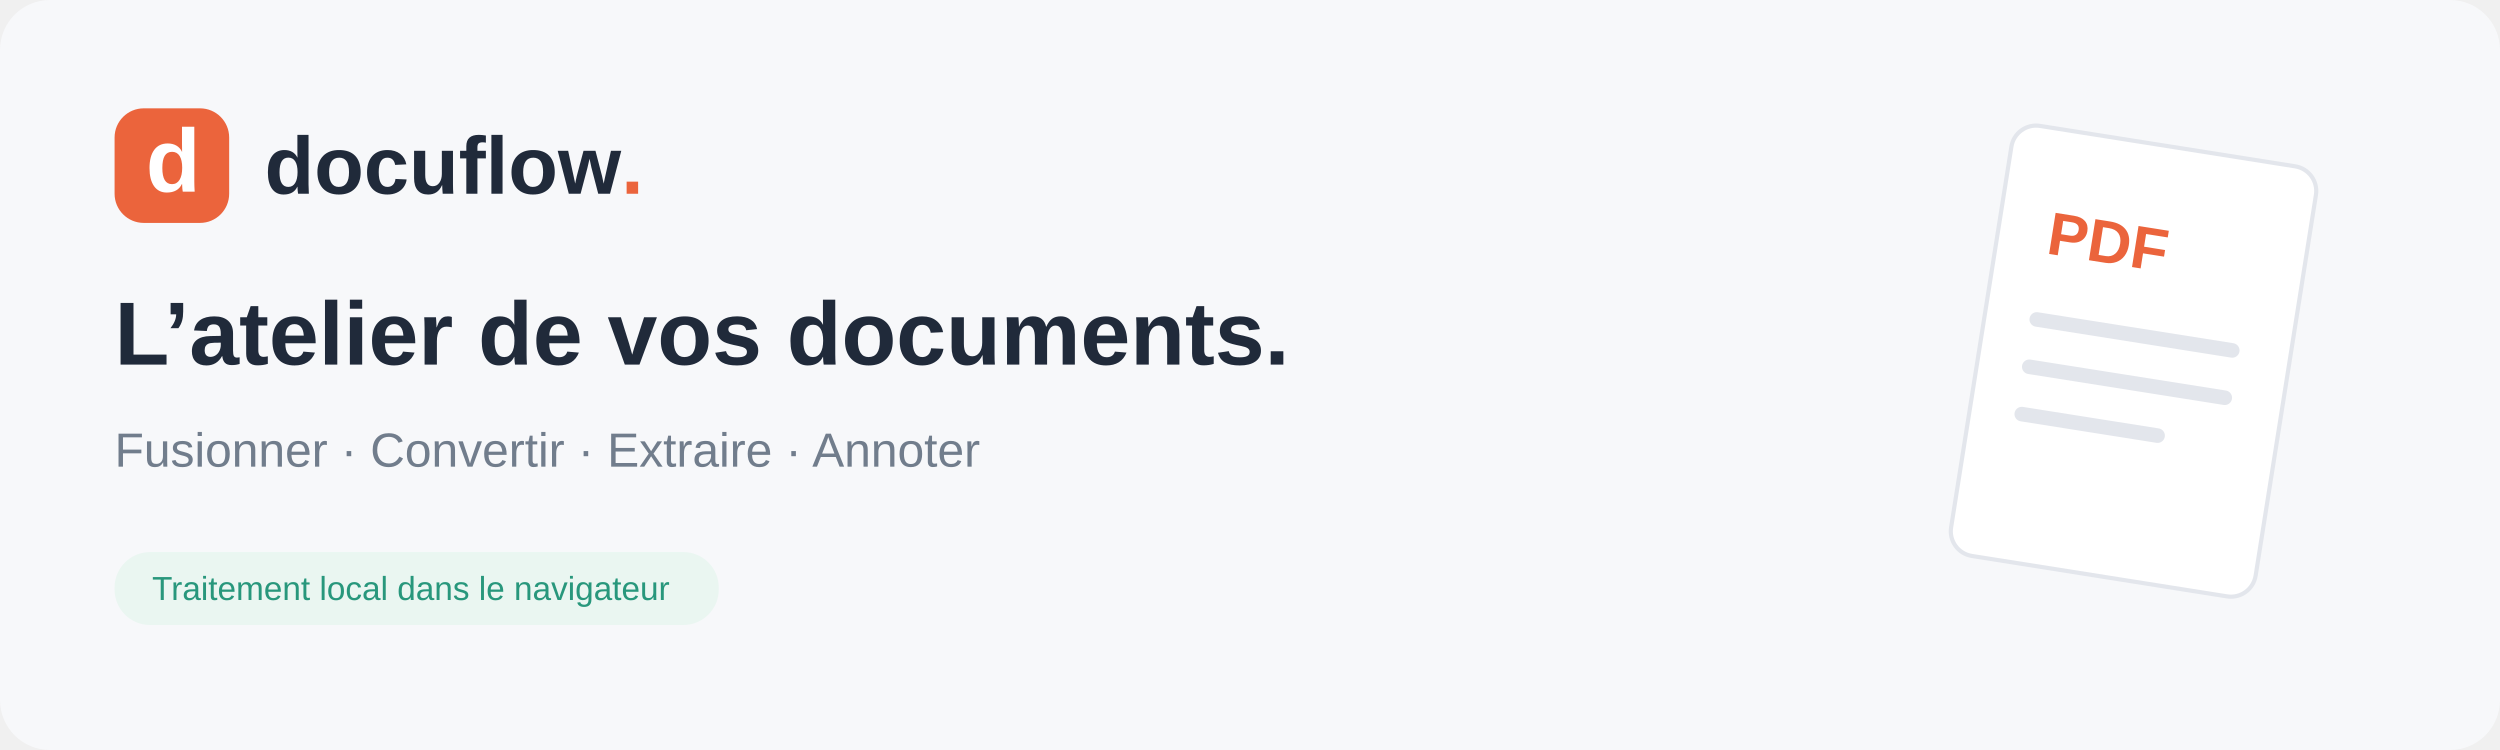
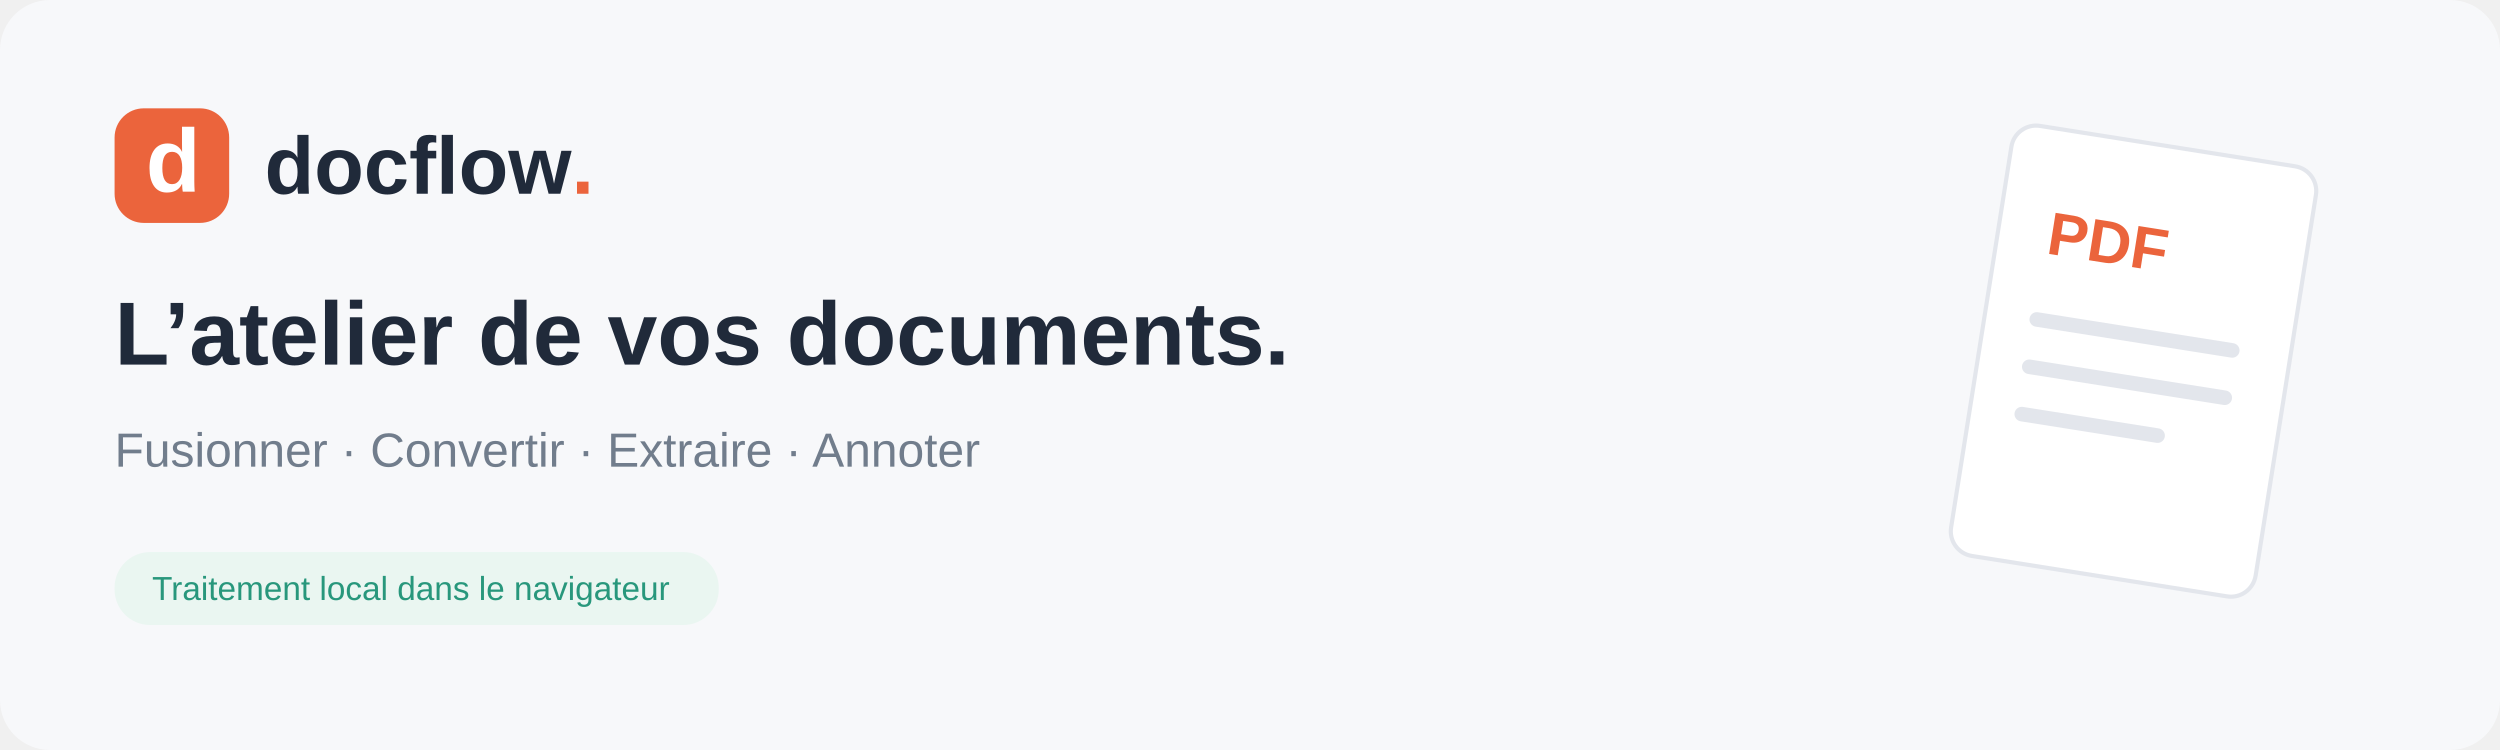
<svg xmlns="http://www.w3.org/2000/svg" width="1200" height="360" viewBox="0 0 1200 360" role="img" aria-labelledby="title desc">
  <rect width="1200" height="360" rx="24" fill="#f7f8fa" />
  <rect x="55" y="52" width="55" height="55" rx="14" fill="#eb643c" />
  <text x="70" y="92" font-size="43" font-weight="700" fill="white" font-family="Arial,sans-serif">d</text>
-   <text x="127" y="93" font-size="39" font-weight="700" fill="#202a3a" font-family="Arial,sans-serif">docuflow<tspan fill="#eb643c">.</tspan>
+   <text x="127" y="93" font-size="39" font-weight="700" fill="#202a3a" font-family="Arial,sans-serif">docflow<tspan fill="#eb643c">.</tspan>
  </text>
  <text x="55" y="175" font-size="43" font-weight="700" fill="#202a3a" font-family="Arial,sans-serif">L’atelier de vos documents.</text>
  <text x="55" y="224" font-size="23" fill="#717d8c" font-family="Arial,sans-serif">Fusionner · Convertir · Extraire · Annoter</text>
  <rect x="55" y="265" width="290" height="35" rx="17" fill="#eaf6f1" />
  <text x="73" y="288" font-size="16" fill="#28977c" font-family="Arial,sans-serif">Traitement local dans le navigateur</text>
  <g transform="translate(950 69) rotate(9 75 105)">
    <rect width="148" height="209" rx="12" fill="white" stroke="#e3e6ec" stroke-width="2" />
    <text x="24" y="60" font-size="29" font-weight="700" fill="#eb643c" font-family="Arial,sans-serif">PDF</text>
    <path d="M25 92h95M25 115h95M25 138h66" stroke="#e3e6ec" stroke-width="7" stroke-linecap="round" />
  </g>
</svg>
